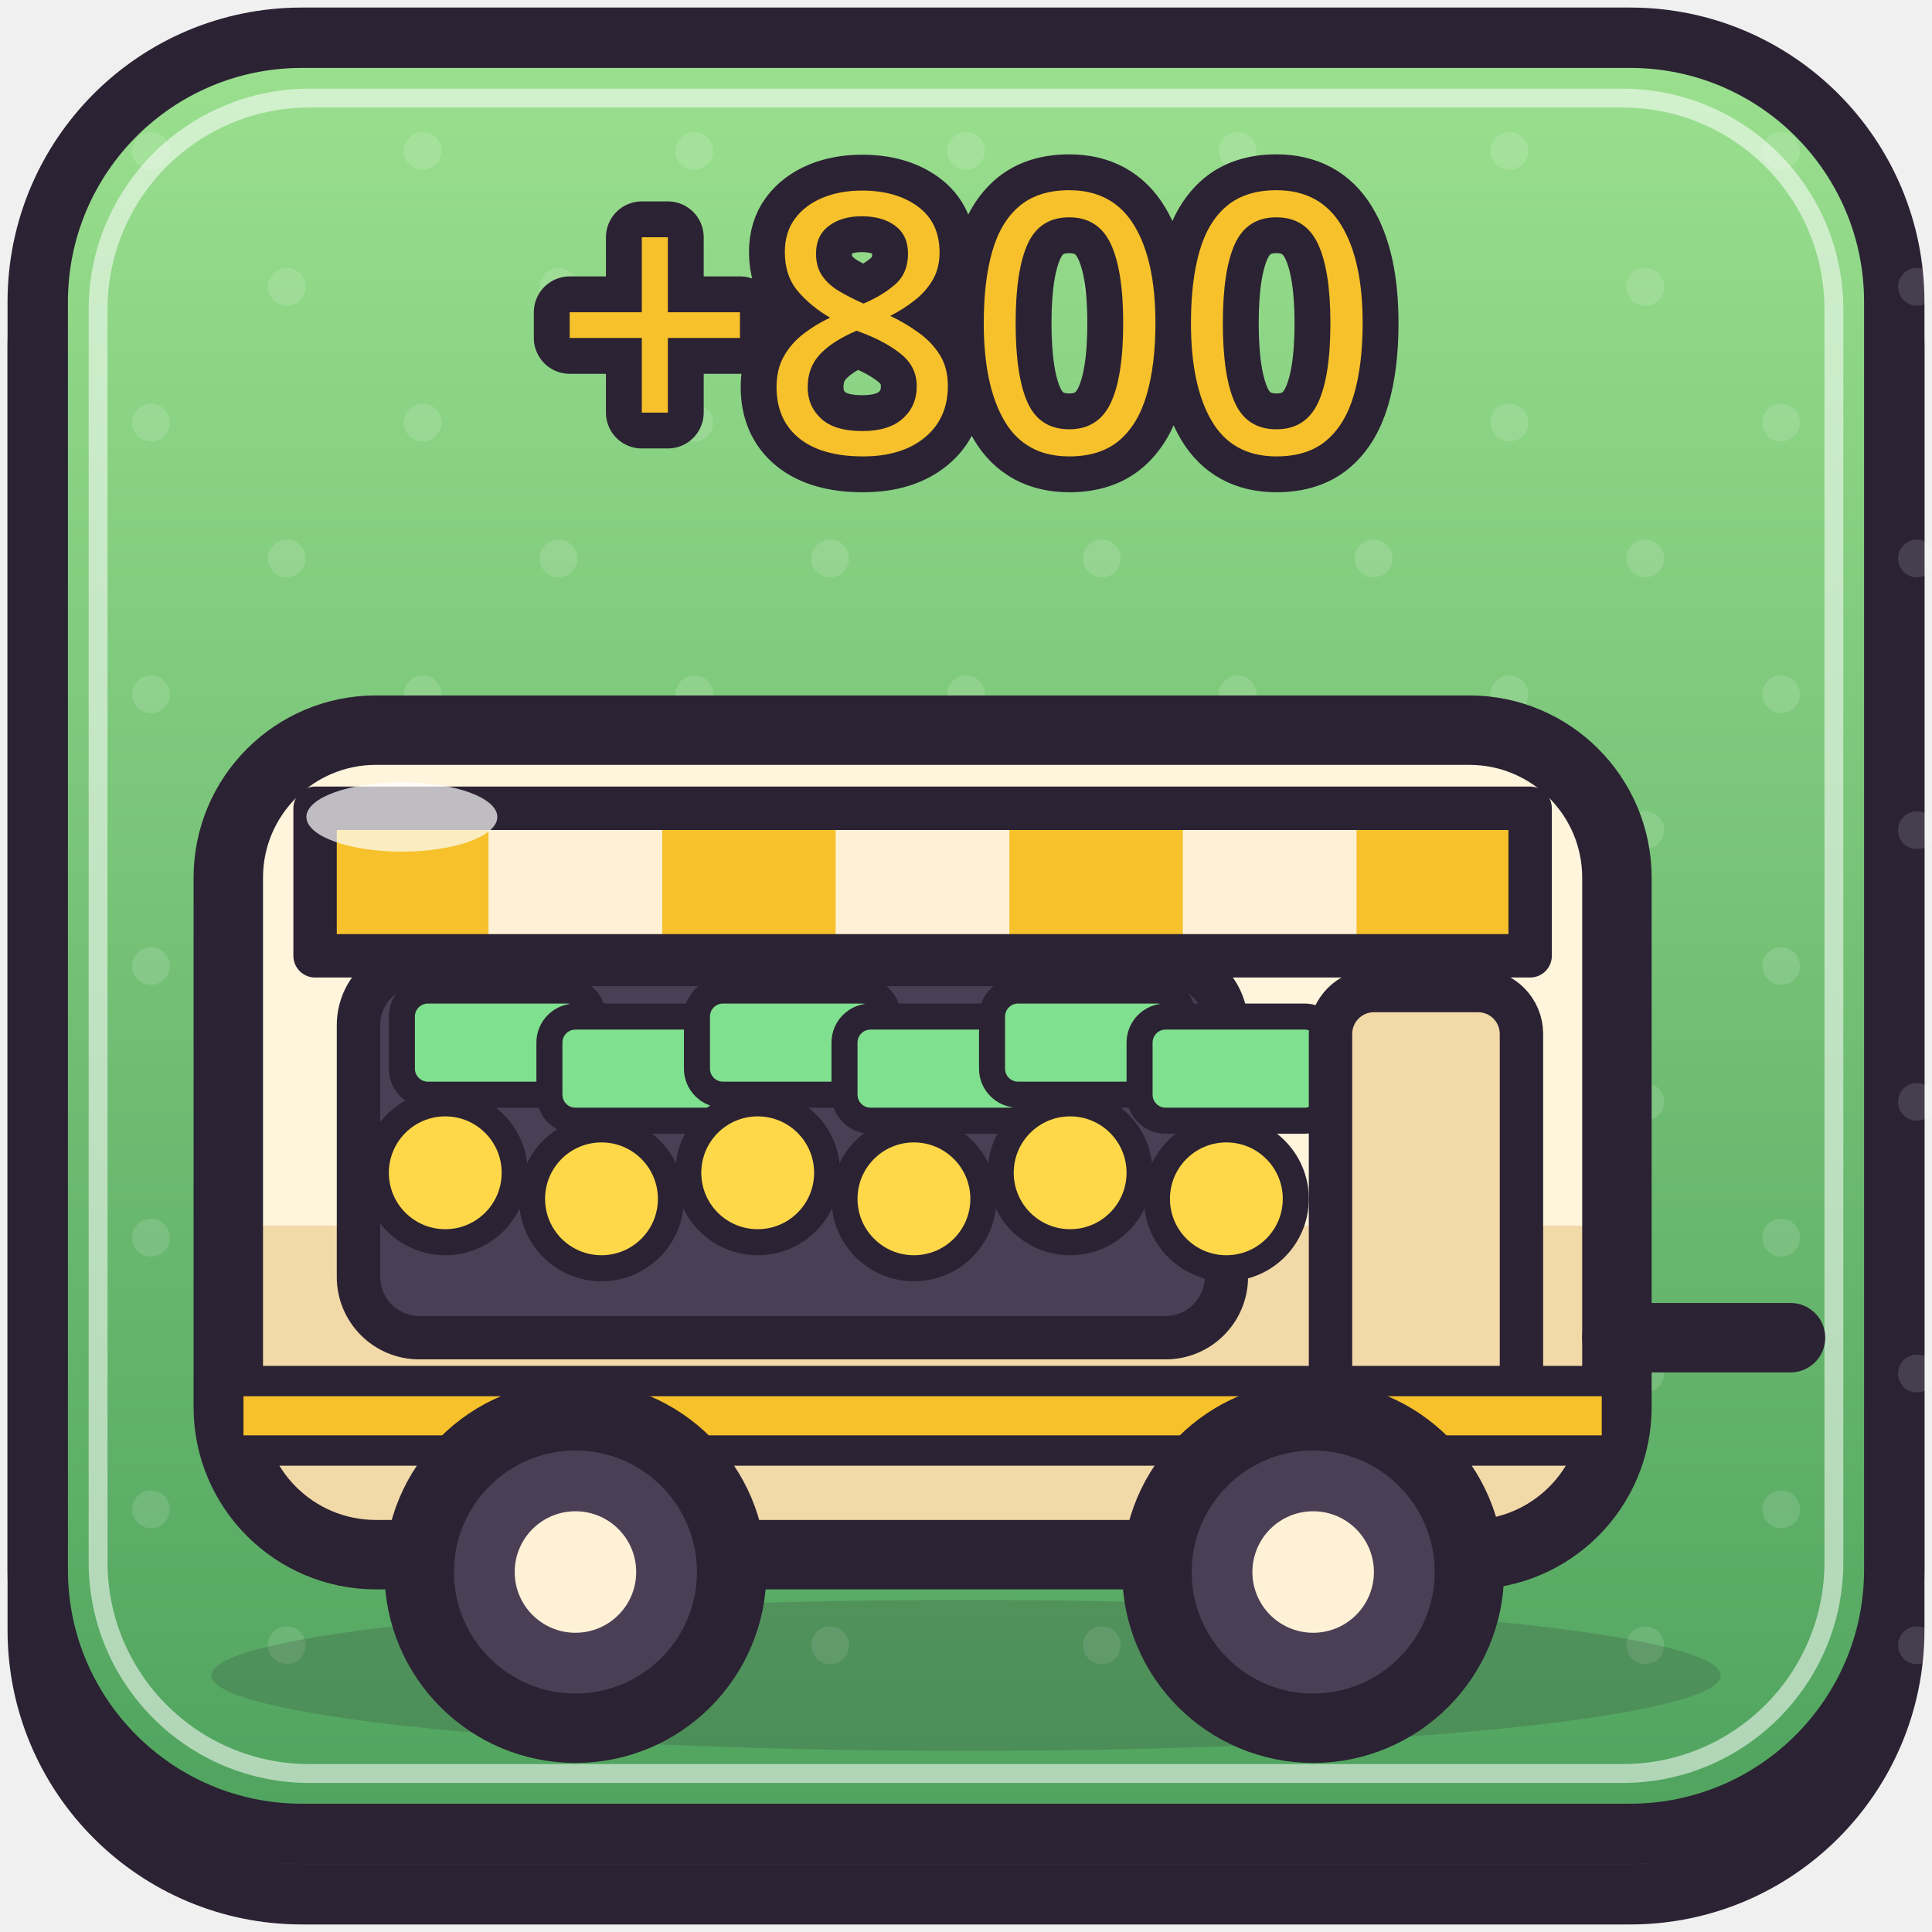
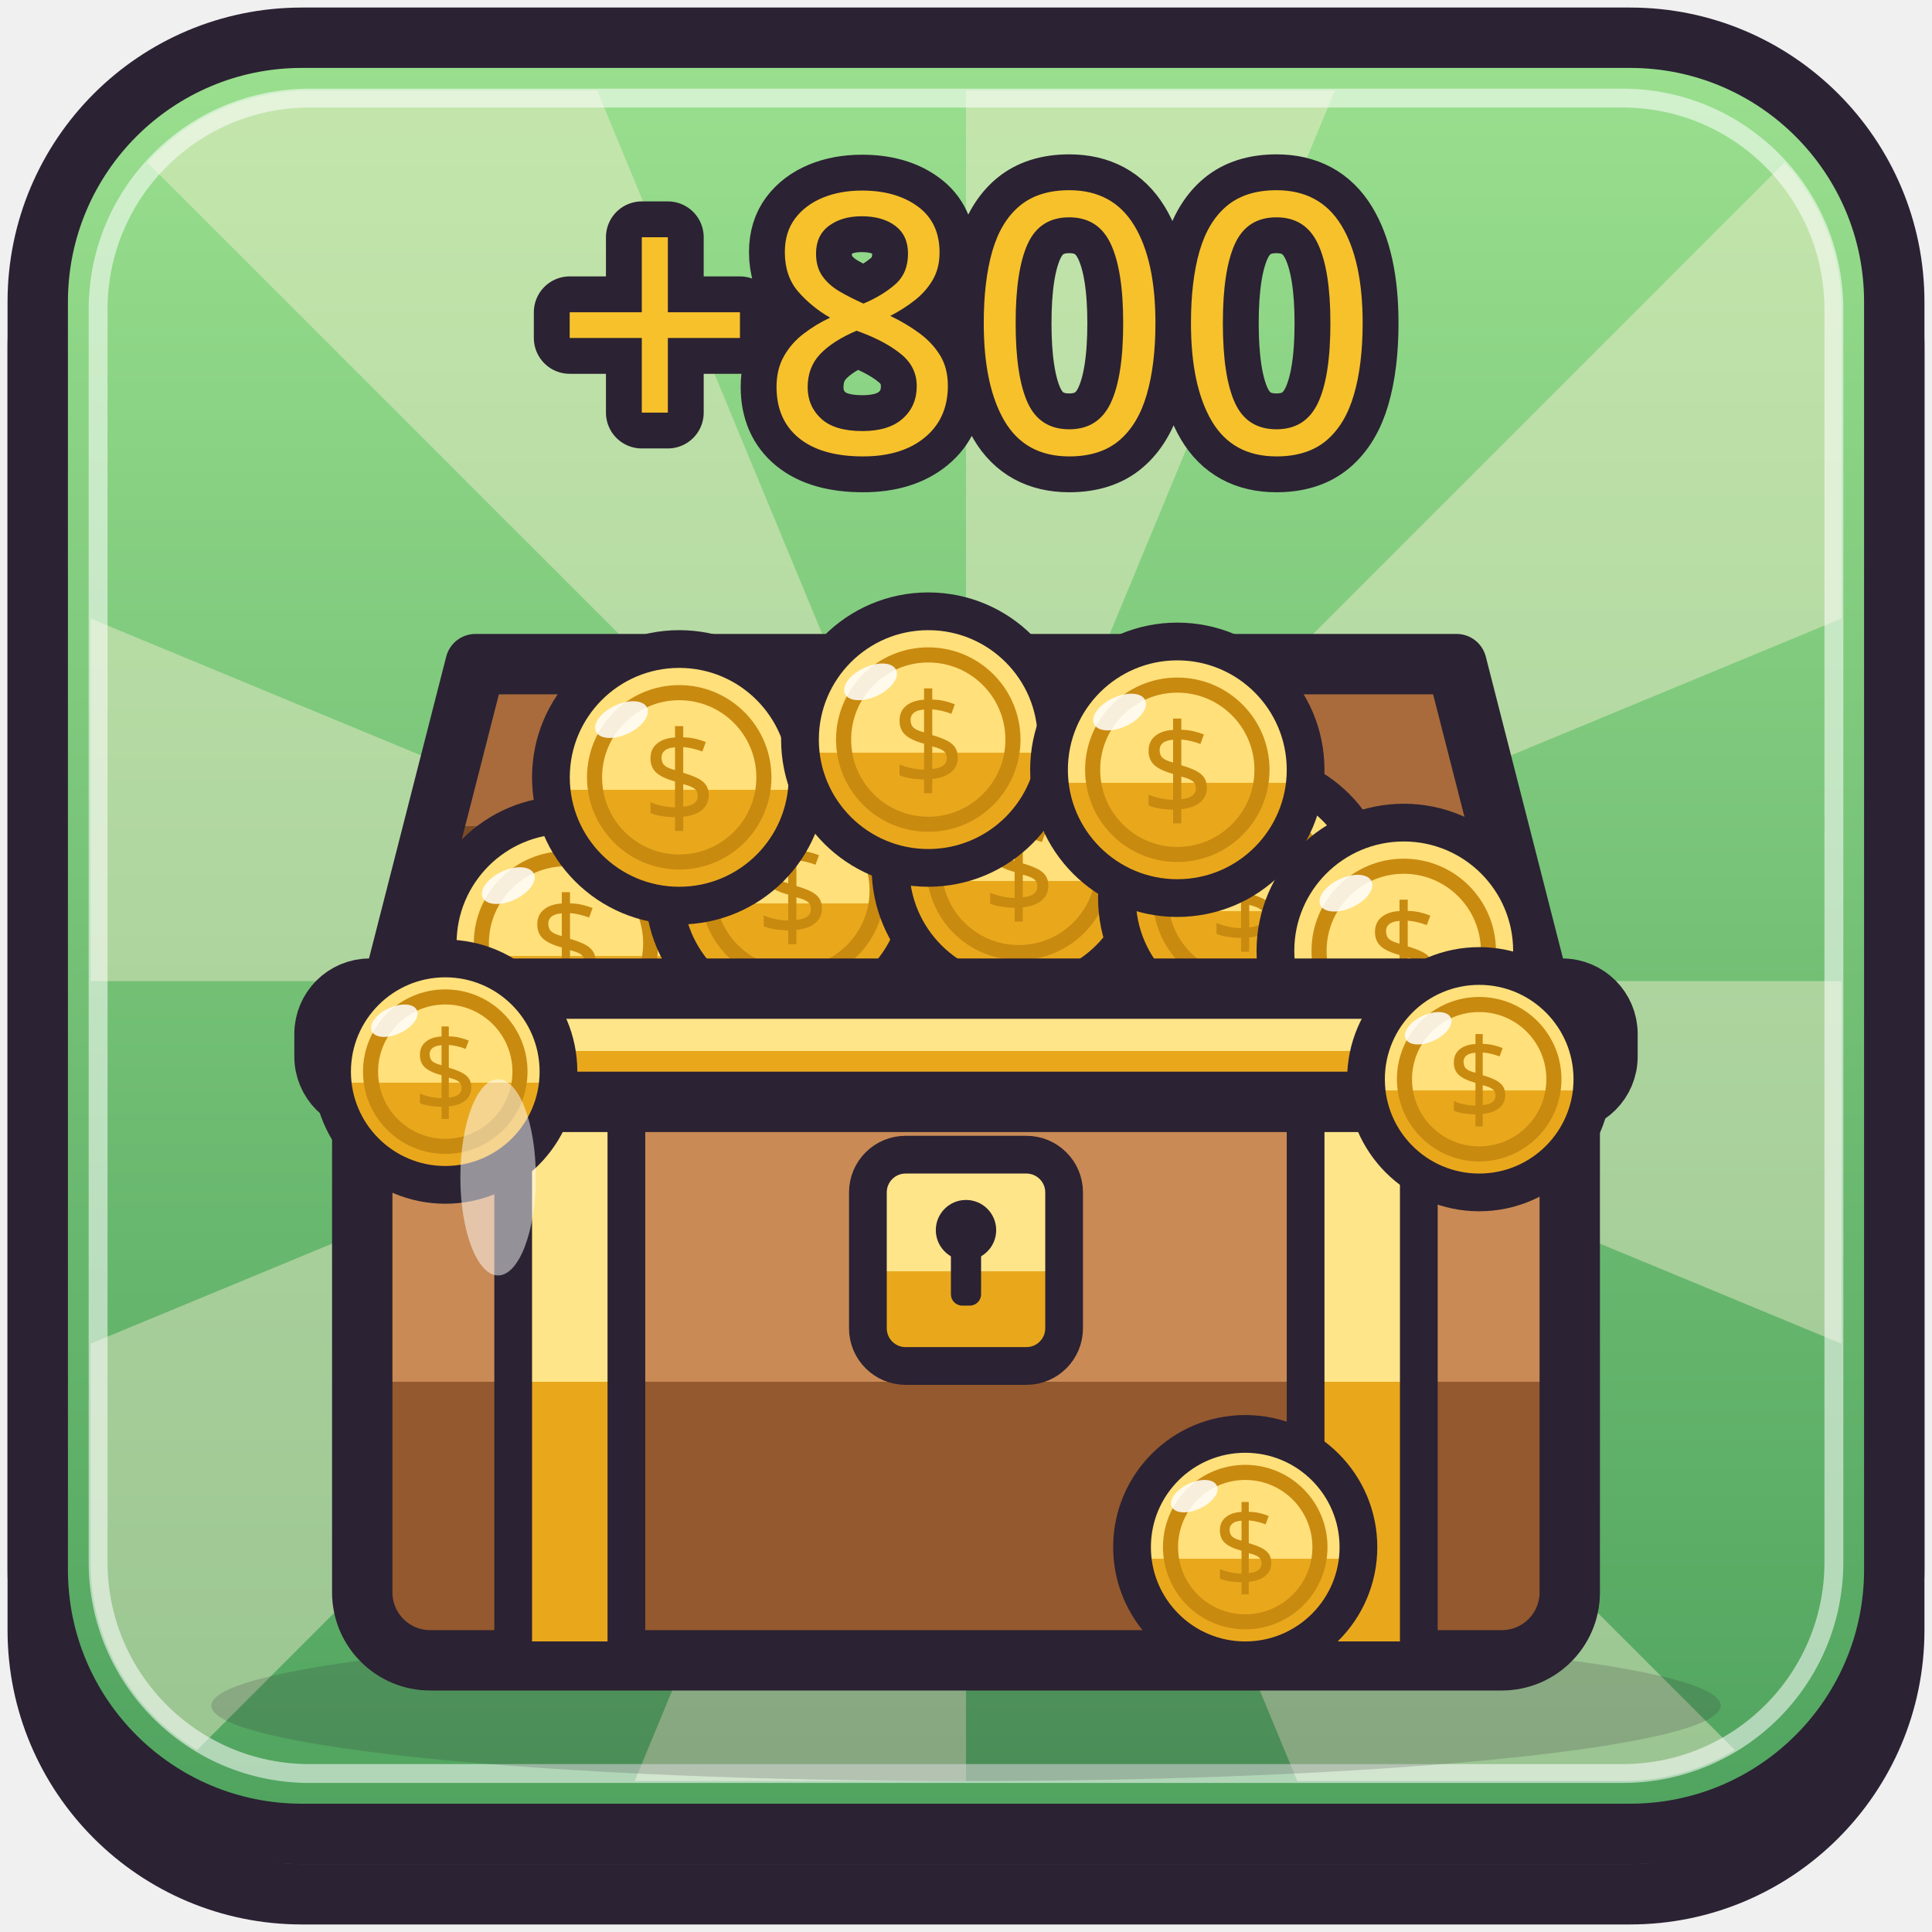
<svg xmlns="http://www.w3.org/2000/svg" width="512" height="512" viewBox="0 0 512 512">
  <defs>
    <linearGradient id="g1" x1="0" y1="0" x2="0" y2="1">
+       <stop offset="0" stop-color="#FFE07A" />
+       <stop offset="0.55" stop-color="#FFE07A" />
+       <stop offset="0.55" stop-color="#E9A81C" />
+       <stop offset="1" stop-color="#E9A81C" />
+     </linearGradient>
+     <linearGradient id="g2" x1="0" y1="0" x2="0" y2="1">
+       <stop offset="0" stop-color="#FFE07A" />
+       <stop offset="0.55" stop-color="#FFE07A" />
+       <stop offset="0.55" stop-color="#E9A81C" />
+       <stop offset="1" stop-color="#E9A81C" />
+     </linearGradient>
+     <linearGradient id="g3" x1="0" y1="0" x2="0" y2="1">
+       <stop offset="0" stop-color="#FFE07A" />
+       <stop offset="0.55" stop-color="#FFE07A" />
+       <stop offset="0.55" stop-color="#E9A81C" />
+       <stop offset="1" stop-color="#E9A81C" />
+     </linearGradient>
+     <linearGradient id="g4" x1="0" y1="0" x2="0" y2="1">
+       <stop offset="0" stop-color="#FFE07A" />
+       <stop offset="0.55" stop-color="#FFE07A" />
+       <stop offset="0.55" stop-color="#E9A81C" />
+       <stop offset="1" stop-color="#E9A81C" />
+     </linearGradient>
+     <linearGradient id="g5" x1="0" y1="0" x2="0" y2="1">
+       <stop offset="0" stop-color="#FFE07A" />
+       <stop offset="0.55" stop-color="#FFE07A" />
+       <stop offset="0.55" stop-color="#E9A81C" />
+       <stop offset="1" stop-color="#E9A81C" />
+     </linearGradient>
+     <linearGradient id="g6" x1="0" y1="0" x2="0" y2="1">
+       <stop offset="0" stop-color="#FFE07A" />
+       <stop offset="0.55" stop-color="#FFE07A" />
+       <stop offset="0.55" stop-color="#E9A81C" />
+       <stop offset="1" stop-color="#E9A81C" />
+     </linearGradient>
+     <linearGradient id="g7" x1="0" y1="0" x2="0" y2="1">
+       <stop offset="0" stop-color="#FFE07A" />
+       <stop offset="0.55" stop-color="#FFE07A" />
+       <stop offset="0.55" stop-color="#E9A81C" />
+       <stop offset="1" stop-color="#E9A81C" />
+     </linearGradient>
+     <linearGradient id="g8" x1="0" y1="0" x2="0" y2="1">
+       <stop offset="0" stop-color="#FFE07A" />
+       <stop offset="0.55" stop-color="#FFE07A" />
+       <stop offset="0.55" stop-color="#E9A81C" />
+       <stop offset="1" stop-color="#E9A81C" />
+     </linearGradient>
+     <linearGradient id="g9" x1="0" y1="0" x2="0" y2="1">
+       <stop offset="0" stop-color="#FFE07A" />
+       <stop offset="0.55" stop-color="#FFE07A" />
+       <stop offset="0.55" stop-color="#E9A81C" />
+       <stop offset="1" stop-color="#E9A81C" />
+     </linearGradient>
+     <linearGradient id="g10" x1="0" y1="0" x2="0" y2="1">
+       <stop offset="0" stop-color="#FFE07A" />
+       <stop offset="0.55" stop-color="#FFE07A" />
+       <stop offset="0.55" stop-color="#E9A81C" />
+       <stop offset="1" stop-color="#E9A81C" />
+     </linearGradient>
+     <linearGradient id="g11" x1="0" y1="0" x2="0" y2="1">
+       <stop offset="0" stop-color="#FFE07A" />
+       <stop offset="0.55" stop-color="#FFE07A" />
+       <stop offset="0.55" stop-color="#E9A81C" />
+       <stop offset="1" stop-color="#E9A81C" />
+     </linearGradient>
+     <linearGradient id="g12" x1="0" y1="0" x2="0" y2="1">
      <stop offset="0" stop-color="#9BE08F" />
      <stop offset="1" stop-color="#4FA35E" />
    </linearGradient>
-     <linearGradient id="g2" x1="0" y1="0" x2="0" y2="1">
-       <stop offset="0" stop-color="#FFF4DC" />
-       <stop offset="0.6" stop-color="#FFF4DC" />
-       <stop offset="0.6" stop-color="#F2D9A8" />
-       <stop offset="1" stop-color="#F2D9A8" />
+     <clipPath id="c13">
+       <rect x="24" y="24" width="464" height="448" rx="58" />
+     </clipPath>
+     <linearGradient id="g14" x1="0" y1="0" x2="0" y2="1">
+       <stop offset="0" stop-color="#C98A55" />
+       <stop offset="0.55" stop-color="#C98A55" />
+       <stop offset="0.55" stop-color="#94592E" />
+       <stop offset="1" stop-color="#94592E" />
+     </linearGradient>
+     <linearGradient id="g15" x1="0" y1="0" x2="0" y2="1">
+       <stop offset="0" stop-color="#A96B3C" />
+       <stop offset="0.5" stop-color="#A96B3C" />
+       <stop offset="0.5" stop-color="#7A4A26" />
+       <stop offset="1" stop-color="#7A4A26" />
+     </linearGradient>
+     <linearGradient id="g16" x1="0" y1="0" x2="0" y2="1">
+       <stop offset="0" stop-color="#FFE58A" />
+       <stop offset="0.55" stop-color="#FFE58A" />
+       <stop offset="0.55" stop-color="#E9A81C" />
+       <stop offset="1" stop-color="#E9A81C" />
    </linearGradient>
  </defs>
  <rect x="10" y="22" width="492" height="480" rx="70" fill="#336E40" stroke="#2B2233" stroke-width="16" stroke-linejoin="round" stroke-linecap="round" />
-   <rect x="10" y="10" width="492" height="476" rx="70" fill="url(#g1)" stroke="#2B2233" stroke-width="16" stroke-linejoin="round" stroke-linecap="round" />
-   <g clip-path="inset(14px round 64px)">
-     <circle cx="40" cy="40" r="5" fill="#FFFFFF" opacity="0.13" />
-     <circle cx="40" cy="112" r="5" fill="#FFFFFF" opacity="0.13" />
-     <circle cx="40" cy="184" r="5" fill="#FFFFFF" opacity="0.13" />
-     <circle cx="40" cy="256" r="5" fill="#FFFFFF" opacity="0.13" />
-     <circle cx="40" cy="328" r="5" fill="#FFFFFF" opacity="0.13" />
-     <circle cx="40" cy="400" r="5" fill="#FFFFFF" opacity="0.13" />
-     <circle cx="76" cy="76" r="5" fill="#FFFFFF" opacity="0.13" />
-     <circle cx="76" cy="148" r="5" fill="#FFFFFF" opacity="0.13" />
-     <circle cx="76" cy="220" r="5" fill="#FFFFFF" opacity="0.13" />
-     <circle cx="76" cy="292" r="5" fill="#FFFFFF" opacity="0.13" />
-     <circle cx="76" cy="364" r="5" fill="#FFFFFF" opacity="0.13" />
-     <circle cx="76" cy="436" r="5" fill="#FFFFFF" opacity="0.13" />
-     <circle cx="112" cy="40" r="5" fill="#FFFFFF" opacity="0.13" />
-     <circle cx="112" cy="112" r="5" fill="#FFFFFF" opacity="0.13" />
-     <circle cx="112" cy="184" r="5" fill="#FFFFFF" opacity="0.13" />
-     <circle cx="112" cy="256" r="5" fill="#FFFFFF" opacity="0.13" />
-     <circle cx="112" cy="328" r="5" fill="#FFFFFF" opacity="0.13" />
-     <circle cx="112" cy="400" r="5" fill="#FFFFFF" opacity="0.13" />
-     <circle cx="148" cy="76" r="5" fill="#FFFFFF" opacity="0.13" />
-     <circle cx="148" cy="148" r="5" fill="#FFFFFF" opacity="0.13" />
-     <circle cx="148" cy="220" r="5" fill="#FFFFFF" opacity="0.13" />
-     <circle cx="148" cy="292" r="5" fill="#FFFFFF" opacity="0.13" />
-     <circle cx="148" cy="364" r="5" fill="#FFFFFF" opacity="0.13" />
-     <circle cx="148" cy="436" r="5" fill="#FFFFFF" opacity="0.13" />
-     <circle cx="184" cy="40" r="5" fill="#FFFFFF" opacity="0.13" />
-     <circle cx="184" cy="112" r="5" fill="#FFFFFF" opacity="0.13" />
-     <circle cx="184" cy="184" r="5" fill="#FFFFFF" opacity="0.13" />
-     <circle cx="184" cy="256" r="5" fill="#FFFFFF" opacity="0.13" />
-     <circle cx="184" cy="328" r="5" fill="#FFFFFF" opacity="0.13" />
-     <circle cx="184" cy="400" r="5" fill="#FFFFFF" opacity="0.13" />
-     <circle cx="220" cy="76" r="5" fill="#FFFFFF" opacity="0.13" />
-     <circle cx="220" cy="148" r="5" fill="#FFFFFF" opacity="0.13" />
-     <circle cx="220" cy="220" r="5" fill="#FFFFFF" opacity="0.13" />
-     <circle cx="220" cy="292" r="5" fill="#FFFFFF" opacity="0.13" />
-     <circle cx="220" cy="364" r="5" fill="#FFFFFF" opacity="0.13" />
-     <circle cx="220" cy="436" r="5" fill="#FFFFFF" opacity="0.13" />
-     <circle cx="256" cy="40" r="5" fill="#FFFFFF" opacity="0.13" />
-     <circle cx="256" cy="112" r="5" fill="#FFFFFF" opacity="0.13" />
-     <circle cx="256" cy="184" r="5" fill="#FFFFFF" opacity="0.13" />
-     <circle cx="256" cy="256" r="5" fill="#FFFFFF" opacity="0.13" />
-     <circle cx="256" cy="328" r="5" fill="#FFFFFF" opacity="0.13" />
-     <circle cx="256" cy="400" r="5" fill="#FFFFFF" opacity="0.13" />
-     <circle cx="292" cy="76" r="5" fill="#FFFFFF" opacity="0.13" />
-     <circle cx="292" cy="148" r="5" fill="#FFFFFF" opacity="0.13" />
-     <circle cx="292" cy="220" r="5" fill="#FFFFFF" opacity="0.13" />
-     <circle cx="292" cy="292" r="5" fill="#FFFFFF" opacity="0.13" />
-     <circle cx="292" cy="364" r="5" fill="#FFFFFF" opacity="0.13" />
-     <circle cx="292" cy="436" r="5" fill="#FFFFFF" opacity="0.13" />
-     <circle cx="328" cy="40" r="5" fill="#FFFFFF" opacity="0.13" />
-     <circle cx="328" cy="112" r="5" fill="#FFFFFF" opacity="0.13" />
-     <circle cx="328" cy="184" r="5" fill="#FFFFFF" opacity="0.13" />
-     <circle cx="328" cy="256" r="5" fill="#FFFFFF" opacity="0.13" />
-     <circle cx="328" cy="328" r="5" fill="#FFFFFF" opacity="0.13" />
-     <circle cx="328" cy="400" r="5" fill="#FFFFFF" opacity="0.13" />
-     <circle cx="364" cy="76" r="5" fill="#FFFFFF" opacity="0.13" />
-     <circle cx="364" cy="148" r="5" fill="#FFFFFF" opacity="0.13" />
-     <circle cx="364" cy="220" r="5" fill="#FFFFFF" opacity="0.13" />
-     <circle cx="364" cy="292" r="5" fill="#FFFFFF" opacity="0.13" />
-     <circle cx="364" cy="364" r="5" fill="#FFFFFF" opacity="0.13" />
-     <circle cx="364" cy="436" r="5" fill="#FFFFFF" opacity="0.13" />
-     <circle cx="400" cy="40" r="5" fill="#FFFFFF" opacity="0.13" />
-     <circle cx="400" cy="112" r="5" fill="#FFFFFF" opacity="0.13" />
-     <circle cx="400" cy="184" r="5" fill="#FFFFFF" opacity="0.13" />
-     <circle cx="400" cy="256" r="5" fill="#FFFFFF" opacity="0.13" />
-     <circle cx="400" cy="328" r="5" fill="#FFFFFF" opacity="0.13" />
-     <circle cx="400" cy="400" r="5" fill="#FFFFFF" opacity="0.13" />
-     <circle cx="436" cy="76" r="5" fill="#FFFFFF" opacity="0.13" />
-     <circle cx="436" cy="148" r="5" fill="#FFFFFF" opacity="0.13" />
-     <circle cx="436" cy="220" r="5" fill="#FFFFFF" opacity="0.13" />
-     <circle cx="436" cy="292" r="5" fill="#FFFFFF" opacity="0.13" />
-     <circle cx="436" cy="364" r="5" fill="#FFFFFF" opacity="0.13" />
-     <circle cx="436" cy="436" r="5" fill="#FFFFFF" opacity="0.13" />
-     <circle cx="472" cy="40" r="5" fill="#FFFFFF" opacity="0.13" />
-     <circle cx="472" cy="112" r="5" fill="#FFFFFF" opacity="0.13" />
-     <circle cx="472" cy="184" r="5" fill="#FFFFFF" opacity="0.13" />
-     <circle cx="472" cy="256" r="5" fill="#FFFFFF" opacity="0.13" />
-     <circle cx="472" cy="328" r="5" fill="#FFFFFF" opacity="0.13" />
-     <circle cx="472" cy="400" r="5" fill="#FFFFFF" opacity="0.13" />
-     <circle cx="508" cy="76" r="5" fill="#FFFFFF" opacity="0.13" />
-     <circle cx="508" cy="148" r="5" fill="#FFFFFF" opacity="0.13" />
-     <circle cx="508" cy="220" r="5" fill="#FFFFFF" opacity="0.13" />
-     <circle cx="508" cy="292" r="5" fill="#FFFFFF" opacity="0.13" />
-     <circle cx="508" cy="364" r="5" fill="#FFFFFF" opacity="0.13" />
-     <circle cx="508" cy="436" r="5" fill="#FFFFFF" opacity="0.13" />
+   <rect x="10" y="10" width="492" height="476" rx="70" fill="url(#g12)" stroke="#2B2233" stroke-width="16" stroke-linejoin="round" stroke-linecap="round" />
+   <g clip-path="url(#c13)">
+     <path d="M256,260 L256.0,-160.0 L416.7,-128.0 Z" fill="#FFF1D6" opacity="0.42" />
+     <path d="M256,260 L553.0,-37.0 L644.0,99.3 Z" fill="#FFF1D6" opacity="0.42" />
+     <path d="M256,260 L676.0,260.0 L644.0,420.7 Z" fill="#FFF1D6" opacity="0.42" />
+     <path d="M256,260 L553.0,557.0 L416.7,648.0 Z" fill="#FFF1D6" opacity="0.42" />
+     <path d="M256,260 L256.0,680.0 L95.3,648.0 Z" fill="#FFF1D6" opacity="0.42" />
+     <path d="M256,260 L-41.0,557.0 L-132.0,420.7 Z" fill="#FFF1D6" opacity="0.42" />
+     <path d="M256,260 L-164.0,260.0 L-132.0,99.3 Z" fill="#FFF1D6" opacity="0.42" />
+     <path d="M256,260 L-41.0,-37.0 L95.3,-128.0 Z" fill="#FFF1D6" opacity="0.42" />
  </g>
  <rect x="26" y="26" width="460" height="444" rx="56" fill="none" stroke="#FFFFFF" stroke-width="5" opacity="0.55" />
-   <ellipse cx="256" cy="444" rx="200" ry="20" fill="#2B2233" opacity="0.18" />
-   <g transform="translate(256 320) scale(1.15)">
-     <rect x="-170" y="-110" width="320" height="190" rx="34" fill="url(#g2)" stroke="#2B2233" stroke-width="16" stroke-linejoin="round" stroke-linecap="round" />
-     <path d="M150,30 L190,30" stroke="#2B2233" stroke-width="16" stroke-linecap="round" />
-     <rect x="-140" y="-56" width="200" height="86" rx="14" fill="#4A3F55" stroke="#2B2233" stroke-width="10" stroke-linejoin="round" stroke-linecap="round" />
-     <rect x="-130" y="-50" width="44" height="24" rx="6" fill="#7FE08F" stroke="#2B2233" stroke-width="6" stroke-linejoin="round" stroke-linecap="round" />
-     <rect x="-96" y="-44" width="44" height="24" rx="6" fill="#7FE08F" stroke="#2B2233" stroke-width="6" stroke-linejoin="round" stroke-linecap="round" />
-     <rect x="-62" y="-50" width="44" height="24" rx="6" fill="#7FE08F" stroke="#2B2233" stroke-width="6" stroke-linejoin="round" stroke-linecap="round" />
-     <rect x="-28" y="-44" width="44" height="24" rx="6" fill="#7FE08F" stroke="#2B2233" stroke-width="6" stroke-linejoin="round" stroke-linecap="round" />
-     <rect x="6" y="-50" width="44" height="24" rx="6" fill="#7FE08F" stroke="#2B2233" stroke-width="6" stroke-linejoin="round" stroke-linecap="round" />
-     <rect x="40" y="-44" width="44" height="24" rx="6" fill="#7FE08F" stroke="#2B2233" stroke-width="6" stroke-linejoin="round" stroke-linecap="round" />
-     <circle cx="-120" cy="-8" r="16" fill="#FFD84A" stroke="#2B2233" stroke-width="6" stroke-linejoin="round" stroke-linecap="round" />
-     <circle cx="-84" cy="-2" r="16" fill="#FFD84A" stroke="#2B2233" stroke-width="6" stroke-linejoin="round" stroke-linecap="round" />
-     <circle cx="-48" cy="-8" r="16" fill="#FFD84A" stroke="#2B2233" stroke-width="6" stroke-linejoin="round" stroke-linecap="round" />
-     <circle cx="-12" cy="-2" r="16" fill="#FFD84A" stroke="#2B2233" stroke-width="6" stroke-linejoin="round" stroke-linecap="round" />
-     <circle cx="24" cy="-8" r="16" fill="#FFD84A" stroke="#2B2233" stroke-width="6" stroke-linejoin="round" stroke-linecap="round" />
-     <circle cx="60" cy="-2" r="16" fill="#FFD84A" stroke="#2B2233" stroke-width="6" stroke-linejoin="round" stroke-linecap="round" />
-     <g clip-path="inset(0 round 0)">
-       <rect x="-150" y="-92" width="40" height="34" fill="#F6C12B" />
-       <rect x="-110" y="-92" width="40" height="34" fill="#FFF1D6" />
-       <rect x="-70" y="-92" width="40" height="34" fill="#F6C12B" />
-       <rect x="-30" y="-92" width="40" height="34" fill="#FFF1D6" />
-       <rect x="10" y="-92" width="40" height="34" fill="#F6C12B" />
-       <rect x="50" y="-92" width="40" height="34" fill="#FFF1D6" />
-       <rect x="90" y="-92" width="40" height="34" fill="#F6C12B" />
-     </g>
-     <path d="M-150,-92 L130,-92 L130,-58 L-150,-58 Z" fill="none" stroke="#2B2233" stroke-width="10" stroke-linejoin="round" stroke-linecap="round" />
-     <rect x="84" y="-50" width="44" height="100" rx="10" fill="#F2D9A8" stroke="#2B2233" stroke-width="10" stroke-linejoin="round" stroke-linecap="round" />
-     <rect x="-170" y="40" width="320" height="16" fill="#F6C12B" stroke="#2B2233" stroke-width="7" stroke-linejoin="round" stroke-linecap="round" />
-     <circle cx="-90" cy="84" r="36" fill="#4A3F55" stroke="#2B2233" stroke-width="16" stroke-linejoin="round" stroke-linecap="round" />
-     <circle cx="-90" cy="84" r="14" fill="#FFF1D6" />
-     <circle cx="80" cy="84" r="36" fill="#4A3F55" stroke="#2B2233" stroke-width="16" stroke-linejoin="round" stroke-linecap="round" />
-     <circle cx="80" cy="84" r="14" fill="#FFF1D6" />
-     <ellipse cx="-130" cy="-90" rx="22" ry="8" fill="#FFFFFF" opacity="0.7" transform="rotate(0 -130 -90)" />
-   </g>
+   <ellipse cx="256" cy="452" rx="200" ry="20" fill="#2B2233" opacity="0.18" />
+   <polygon points="104,262 408,262 386,176 126,176" fill="url(#g15)" stroke="#2B2233" stroke-width="16" stroke-linejoin="round" stroke-linecap="round" />
+   <rect x="236" y="176" width="40" height="86" fill="url(#g16)" stroke="#2B2233" stroke-width="10" stroke-linejoin="round" stroke-linecap="round" />
+   <circle cx="150" cy="250" r="34" fill="url(#g1)" stroke="#2B2233" stroke-width="10" stroke-linejoin="round" stroke-linecap="round" />
+   <circle cx="150" cy="250" r="22.44" fill="none" stroke="#C98A10" stroke-width="4" />
+   <text x="150" y="262.24" text-anchor="middle" font-family="Fredoka One" font-size="34" fill="#C98A10">$</text>
+   <ellipse cx="134.7" cy="234.7" rx="7.48" ry="4.08" fill="#FFFFFF" opacity="0.85" transform="rotate(-25 134.7 234.7)" />
+   <circle cx="210" cy="236" r="34" fill="url(#g2)" stroke="#2B2233" stroke-width="10" stroke-linejoin="round" stroke-linecap="round" />
+   <circle cx="210" cy="236" r="22.44" fill="none" stroke="#C98A10" stroke-width="4" />
+   <text x="210" y="248.24" text-anchor="middle" font-family="Fredoka One" font-size="34" fill="#C98A10">$</text>
+   <ellipse cx="194.7" cy="220.7" rx="7.48" ry="4.08" fill="#FFFFFF" opacity="0.85" transform="rotate(-25 194.7 220.7)" />
+   <circle cx="270" cy="230" r="34" fill="url(#g3)" stroke="#2B2233" stroke-width="10" stroke-linejoin="round" stroke-linecap="round" />
+   <circle cx="270" cy="230" r="22.44" fill="none" stroke="#C98A10" stroke-width="4" />
+   <text x="270" y="242.24" text-anchor="middle" font-family="Fredoka One" font-size="34" fill="#C98A10">$</text>
+   <ellipse cx="254.7" cy="214.7" rx="7.48" ry="4.08" fill="#FFFFFF" opacity="0.85" transform="rotate(-25 254.7 214.7)" />
+   <circle cx="330" cy="238" r="34" fill="url(#g4)" stroke="#2B2233" stroke-width="10" stroke-linejoin="round" stroke-linecap="round" />
+   <circle cx="330" cy="238" r="22.44" fill="none" stroke="#C98A10" stroke-width="4" />
+   <text x="330" y="250.24" text-anchor="middle" font-family="Fredoka One" font-size="34" fill="#C98A10">$</text>
+   <ellipse cx="314.7" cy="222.7" rx="7.48" ry="4.08" fill="#FFFFFF" opacity="0.85" transform="rotate(-25 314.7 222.7)" />
+   <circle cx="372" cy="252" r="34" fill="url(#g5)" stroke="#2B2233" stroke-width="10" stroke-linejoin="round" stroke-linecap="round" />
+   <circle cx="372" cy="252" r="22.44" fill="none" stroke="#C98A10" stroke-width="4" />
+   <text x="372" y="264.24" text-anchor="middle" font-family="Fredoka One" font-size="34" fill="#C98A10">$</text>
+   <ellipse cx="356.7" cy="236.7" rx="7.48" ry="4.08" fill="#FFFFFF" opacity="0.85" transform="rotate(-25 356.7 236.7)" />
+   <circle cx="180" cy="206" r="34" fill="url(#g6)" stroke="#2B2233" stroke-width="10" stroke-linejoin="round" stroke-linecap="round" />
+   <circle cx="180" cy="206" r="22.44" fill="none" stroke="#C98A10" stroke-width="4" />
+   <text x="180" y="218.24" text-anchor="middle" font-family="Fredoka One" font-size="34" fill="#C98A10">$</text>
+   <ellipse cx="164.7" cy="190.7" rx="7.48" ry="4.08" fill="#FFFFFF" opacity="0.85" transform="rotate(-25 164.7 190.7)" />
+   <circle cx="246" cy="196" r="34" fill="url(#g7)" stroke="#2B2233" stroke-width="10" stroke-linejoin="round" stroke-linecap="round" />
+   <circle cx="246" cy="196" r="22.44" fill="none" stroke="#C98A10" stroke-width="4" />
+   <text x="246" y="208.24" text-anchor="middle" font-family="Fredoka One" font-size="34" fill="#C98A10">$</text>
+   <ellipse cx="230.7" cy="180.7" rx="7.48" ry="4.08" fill="#FFFFFF" opacity="0.85" transform="rotate(-25 230.7 180.7)" />
+   <circle cx="312" cy="204" r="34" fill="url(#g8)" stroke="#2B2233" stroke-width="10" stroke-linejoin="round" stroke-linecap="round" />
+   <circle cx="312" cy="204" r="22.44" fill="none" stroke="#C98A10" stroke-width="4" />
+   <text x="312" y="216.24" text-anchor="middle" font-family="Fredoka One" font-size="34" fill="#C98A10">$</text>
+   <ellipse cx="296.7" cy="188.7" rx="7.48" ry="4.08" fill="#FFFFFF" opacity="0.85" transform="rotate(-25 296.7 188.7)" />
+   <rect x="96" y="276" width="320" height="164" rx="18" fill="url(#g14)" stroke="#2B2233" stroke-width="16" stroke-linejoin="round" stroke-linecap="round" />
+   <rect x="136" y="276" width="30" height="164" fill="url(#g16)" stroke="#2B2233" stroke-width="10" stroke-linejoin="round" stroke-linecap="round" />
+   <rect x="346" y="276" width="30" height="164" fill="url(#g16)" stroke="#2B2233" stroke-width="10" stroke-linejoin="round" stroke-linecap="round" />
+   <rect x="230" y="306" width="52" height="56" rx="10" fill="url(#g16)" stroke="#2B2233" stroke-width="10" stroke-linejoin="round" stroke-linecap="round" />
+   <circle cx="256" cy="326" r="8" fill="#2B2233" />
+   <rect x="252" y="328" width="8" height="18" rx="3" fill="#2B2233" />
+   <rect x="86" y="262" width="340" height="30" rx="12" fill="url(#g16)" stroke="#2B2233" stroke-width="16" stroke-linejoin="round" stroke-linecap="round" />
+   <circle cx="118" cy="284" r="30" fill="url(#g9)" stroke="#2B2233" stroke-width="10" stroke-linejoin="round" stroke-linecap="round" />
+   <circle cx="118" cy="284" r="19.8" fill="none" stroke="#C98A10" stroke-width="4" />
+   <text x="118" y="294.8" text-anchor="middle" font-family="Fredoka One" font-size="30" fill="#C98A10">$</text>
+   <ellipse cx="104.5" cy="270.5" rx="6.6" ry="3.6" fill="#FFFFFF" opacity="0.85" transform="rotate(-25 104.5 270.5)" />
+   <circle cx="392" cy="286" r="30" fill="url(#g10)" stroke="#2B2233" stroke-width="10" stroke-linejoin="round" stroke-linecap="round" />
+   <circle cx="392" cy="286" r="19.8" fill="none" stroke="#C98A10" stroke-width="4" />
+   <text x="392" y="296.8" text-anchor="middle" font-family="Fredoka One" font-size="30" fill="#C98A10">$</text>
+   <ellipse cx="378.5" cy="272.5" rx="6.6" ry="3.6" fill="#FFFFFF" opacity="0.85" transform="rotate(-25 378.5 272.5)" />
+   <circle cx="330" cy="410" r="30" fill="url(#g11)" stroke="#2B2233" stroke-width="10" stroke-linejoin="round" stroke-linecap="round" />
+   <circle cx="330" cy="410" r="19.8" fill="none" stroke="#C98A10" stroke-width="4" />
+   <text x="330" y="420.8" text-anchor="middle" font-family="Fredoka One" font-size="30" fill="#C98A10">$</text>
+   <ellipse cx="316.5" cy="396.5" rx="6.6" ry="3.6" fill="#FFFFFF" opacity="0.85" transform="rotate(-25 316.5 396.5)" />
+   <ellipse cx="132" cy="312" rx="10" ry="26" fill="#FFFFFF" opacity="0.5" transform="rotate(0 132 312)" />
  <text x="256" y="120" text-anchor="middle" font-family="Fredoka One" font-size="96" fill="#F6C12B" stroke="#2B2233" stroke-width="19" paint-order="stroke" stroke-linejoin="round">+800</text>
</svg>
